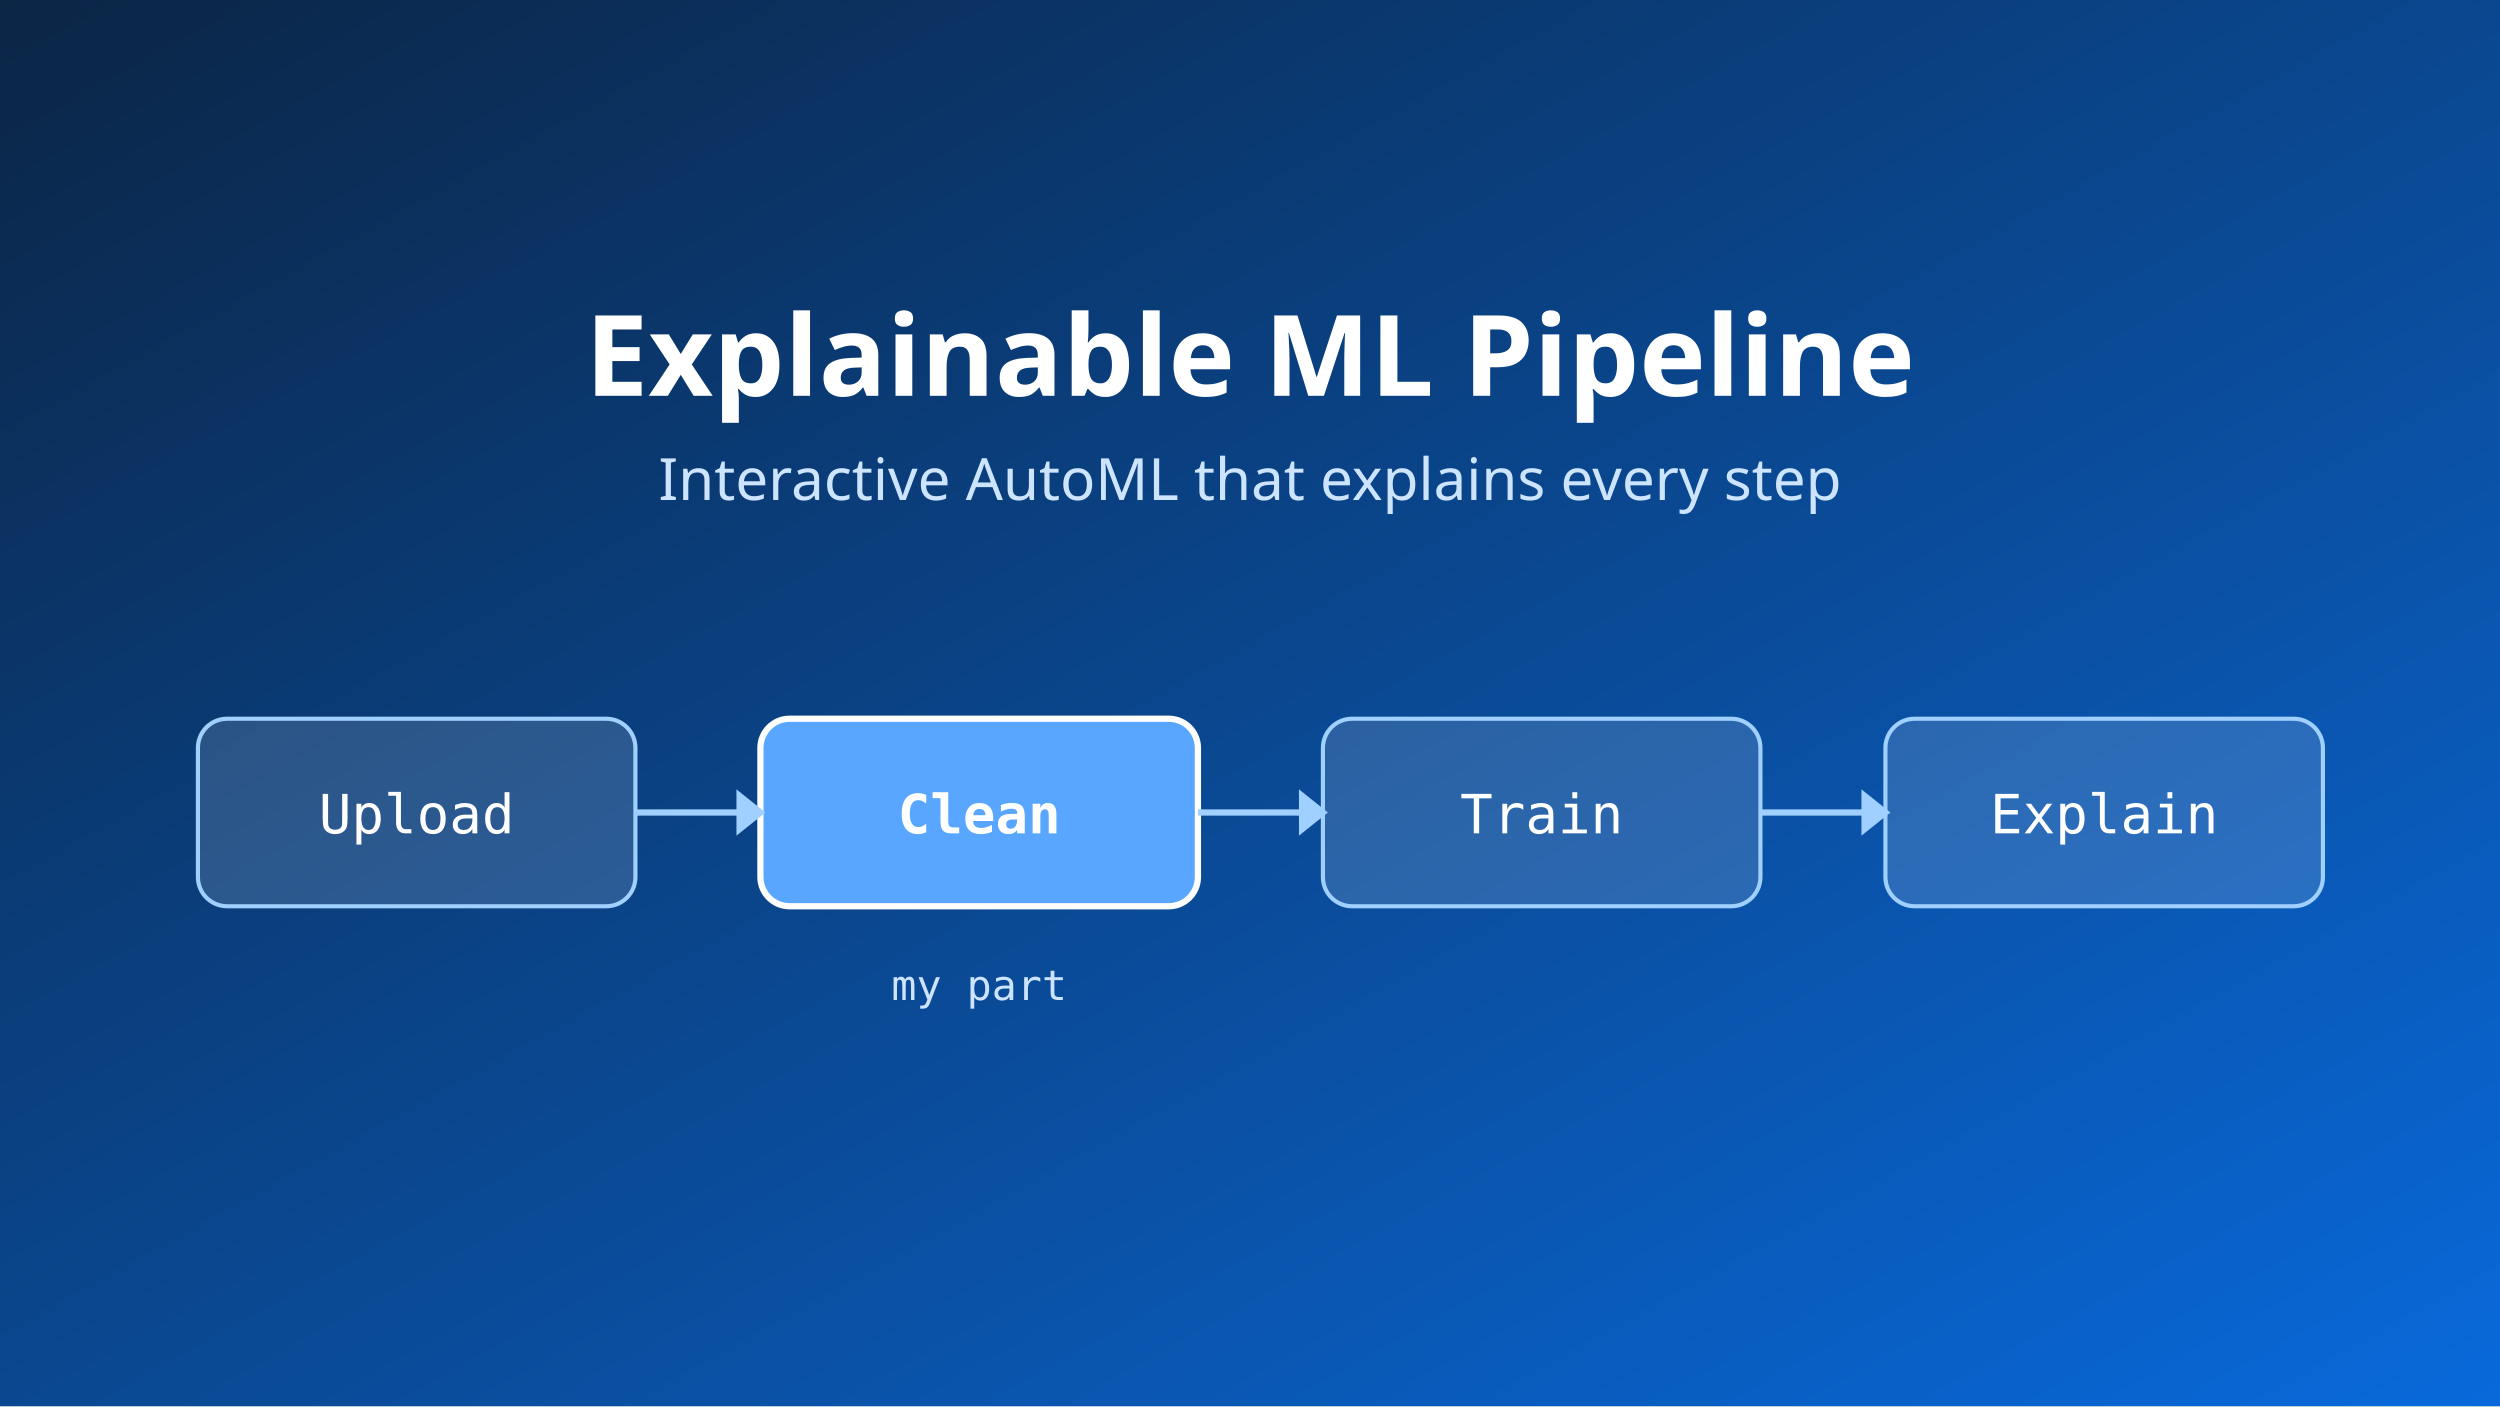
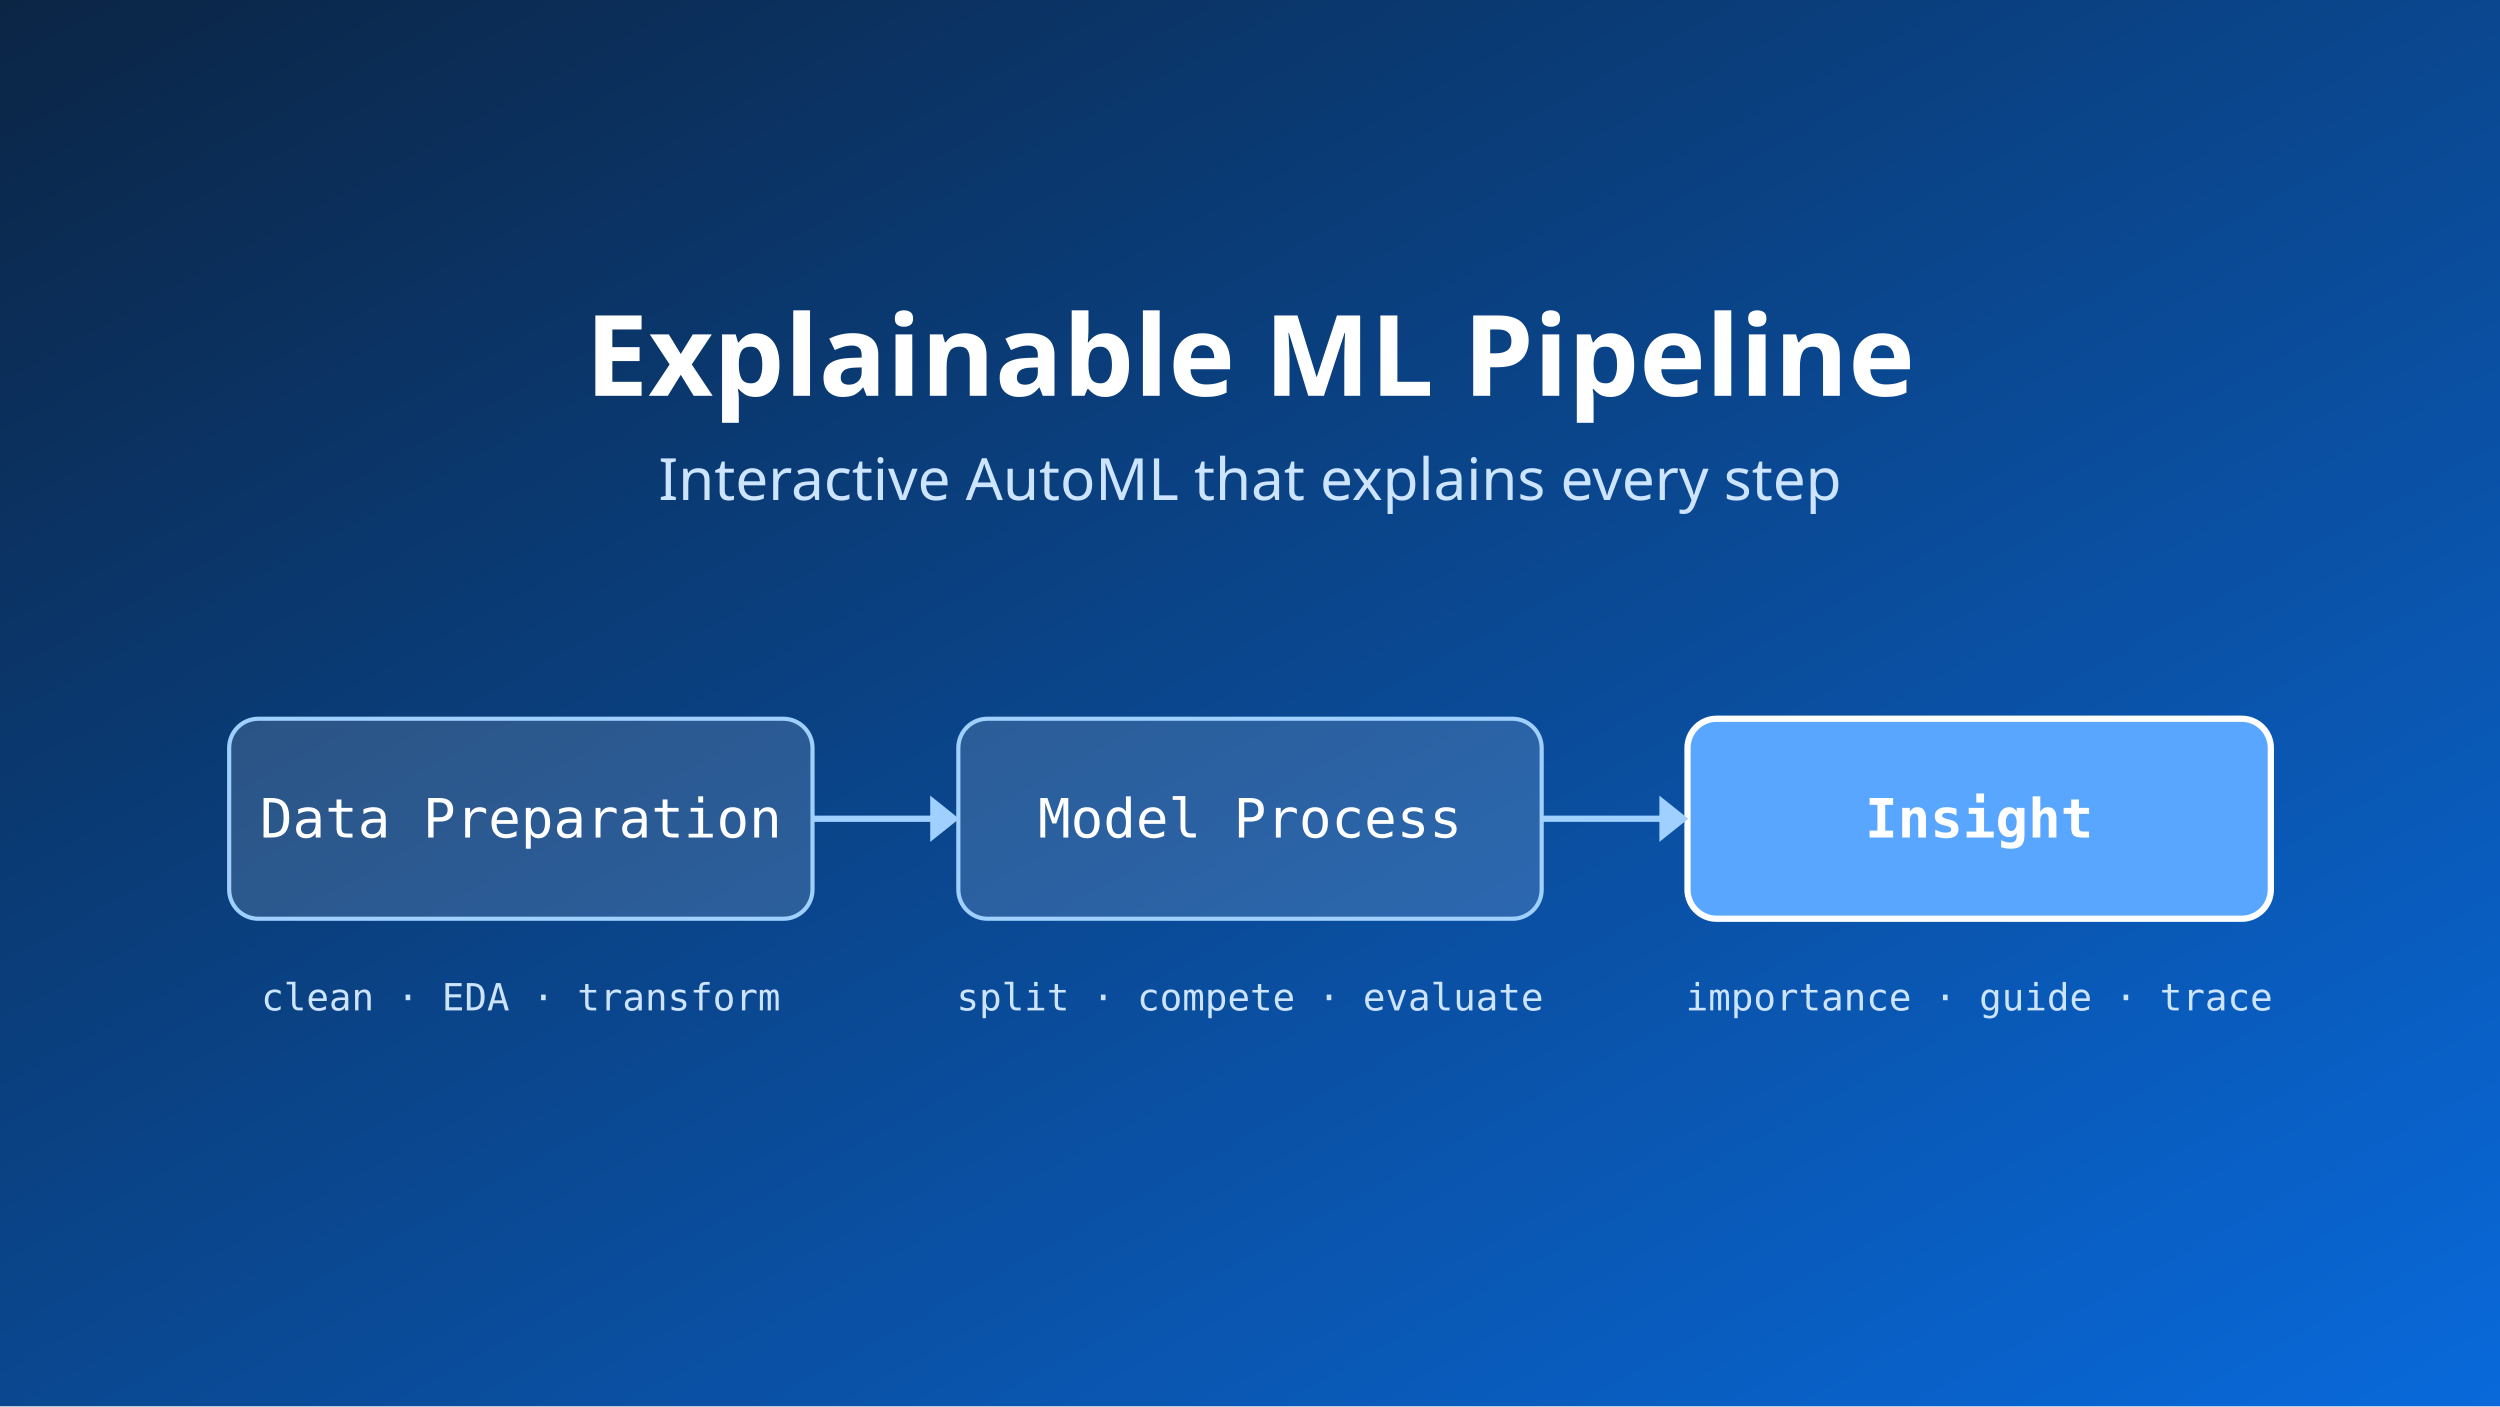
<svg xmlns="http://www.w3.org/2000/svg" width="1200" height="675" viewBox="0 0 1200 675">
  <defs>
    <linearGradient id="g" x1="0" y1="0" x2="1" y2="1">
      <stop offset="0" stop-color="#0b2545" />
      <stop offset="1" stop-color="#0969da" />
    </linearGradient>
  </defs>
  <rect width="1200" height="675" fill="url(#g)" />
  <text x="600" y="190" font-family="system-ui, sans-serif" font-size="54" font-weight="700" fill="#ffffff" text-anchor="middle">Explainable ML Pipeline</text>
  <text x="600" y="240" font-family="system-ui, sans-serif" font-size="28" fill="#cde4ff" text-anchor="middle">Interactive AutoML that explains every step</text>
  <g font-family="ui-monospace, monospace" font-size="26" fill="#ffffff" text-anchor="middle">
-     <rect x="95" y="345" width="210" height="90" rx="14" fill="#ffffff22" stroke="#9fd0ff" stroke-width="2" />
-     <text x="200" y="400">Upload</text>
-     <rect x="365" y="345" width="210" height="90" rx="14" fill="#58a6ff" stroke="#ffffff" stroke-width="3" />
-     <text x="470" y="400" font-weight="700">Clean</text>
-     <rect x="635" y="345" width="210" height="90" rx="14" fill="#ffffff22" stroke="#9fd0ff" stroke-width="2" />
-     <text x="740" y="400">Train</text>
-     <rect x="905" y="345" width="210" height="90" rx="14" fill="#ffffff22" stroke="#9fd0ff" stroke-width="2" />
-     <text x="1010" y="400">Explain</text>
+     <rect x="110" y="345" width="280" height="96" rx="14" fill="#ffffff22" stroke="#9fd0ff" stroke-width="2" />
+     <text x="250" y="402">Data Preparation</text>
+     <rect x="460" y="345" width="280" height="96" rx="14" fill="#ffffff22" stroke="#9fd0ff" stroke-width="2" />
+     <text x="600" y="402">Model Process</text>
+     <rect x="810" y="345" width="280" height="96" rx="14" fill="#58a6ff" stroke="#ffffff" stroke-width="3" />
+     <text x="950" y="402" font-weight="700">Insight</text>
  </g>
  <g stroke="#9fd0ff" stroke-width="3" fill="#9fd0ff">
-     <line x1="305" y1="390" x2="355" y2="390" />
-     <path d="M355 382 l10 8 -10 8z" />
-     <line x1="575" y1="390" x2="625" y2="390" />
-     <path d="M625 382 l10 8 -10 8z" />
-     <line x1="845" y1="390" x2="895" y2="390" />
-     <path d="M895 382 l10 8 -10 8z" />
+     <line x1="390" y1="393" x2="448" y2="393" />
+     <path d="M448 385 l10 8 -10 8z" />
+     <line x1="740" y1="393" x2="798" y2="393" />
+     <path d="M798 385 l10 8 -10 8z" />
  </g>
-   <text x="470" y="480" font-family="ui-monospace, monospace" font-size="20" fill="#cde4ff" text-anchor="middle">my part</text>
+   <text x="250" y="485" font-family="ui-monospace, monospace" font-size="18" fill="#cde4ff" text-anchor="middle">clean · EDA · transform</text>
+   <text x="600" y="485" font-family="ui-monospace, monospace" font-size="18" fill="#cde4ff" text-anchor="middle">split · compete · evaluate</text>
+   <text x="950" y="485" font-family="ui-monospace, monospace" font-size="18" fill="#cde4ff" text-anchor="middle">importance · guide · trace</text>
</svg>
